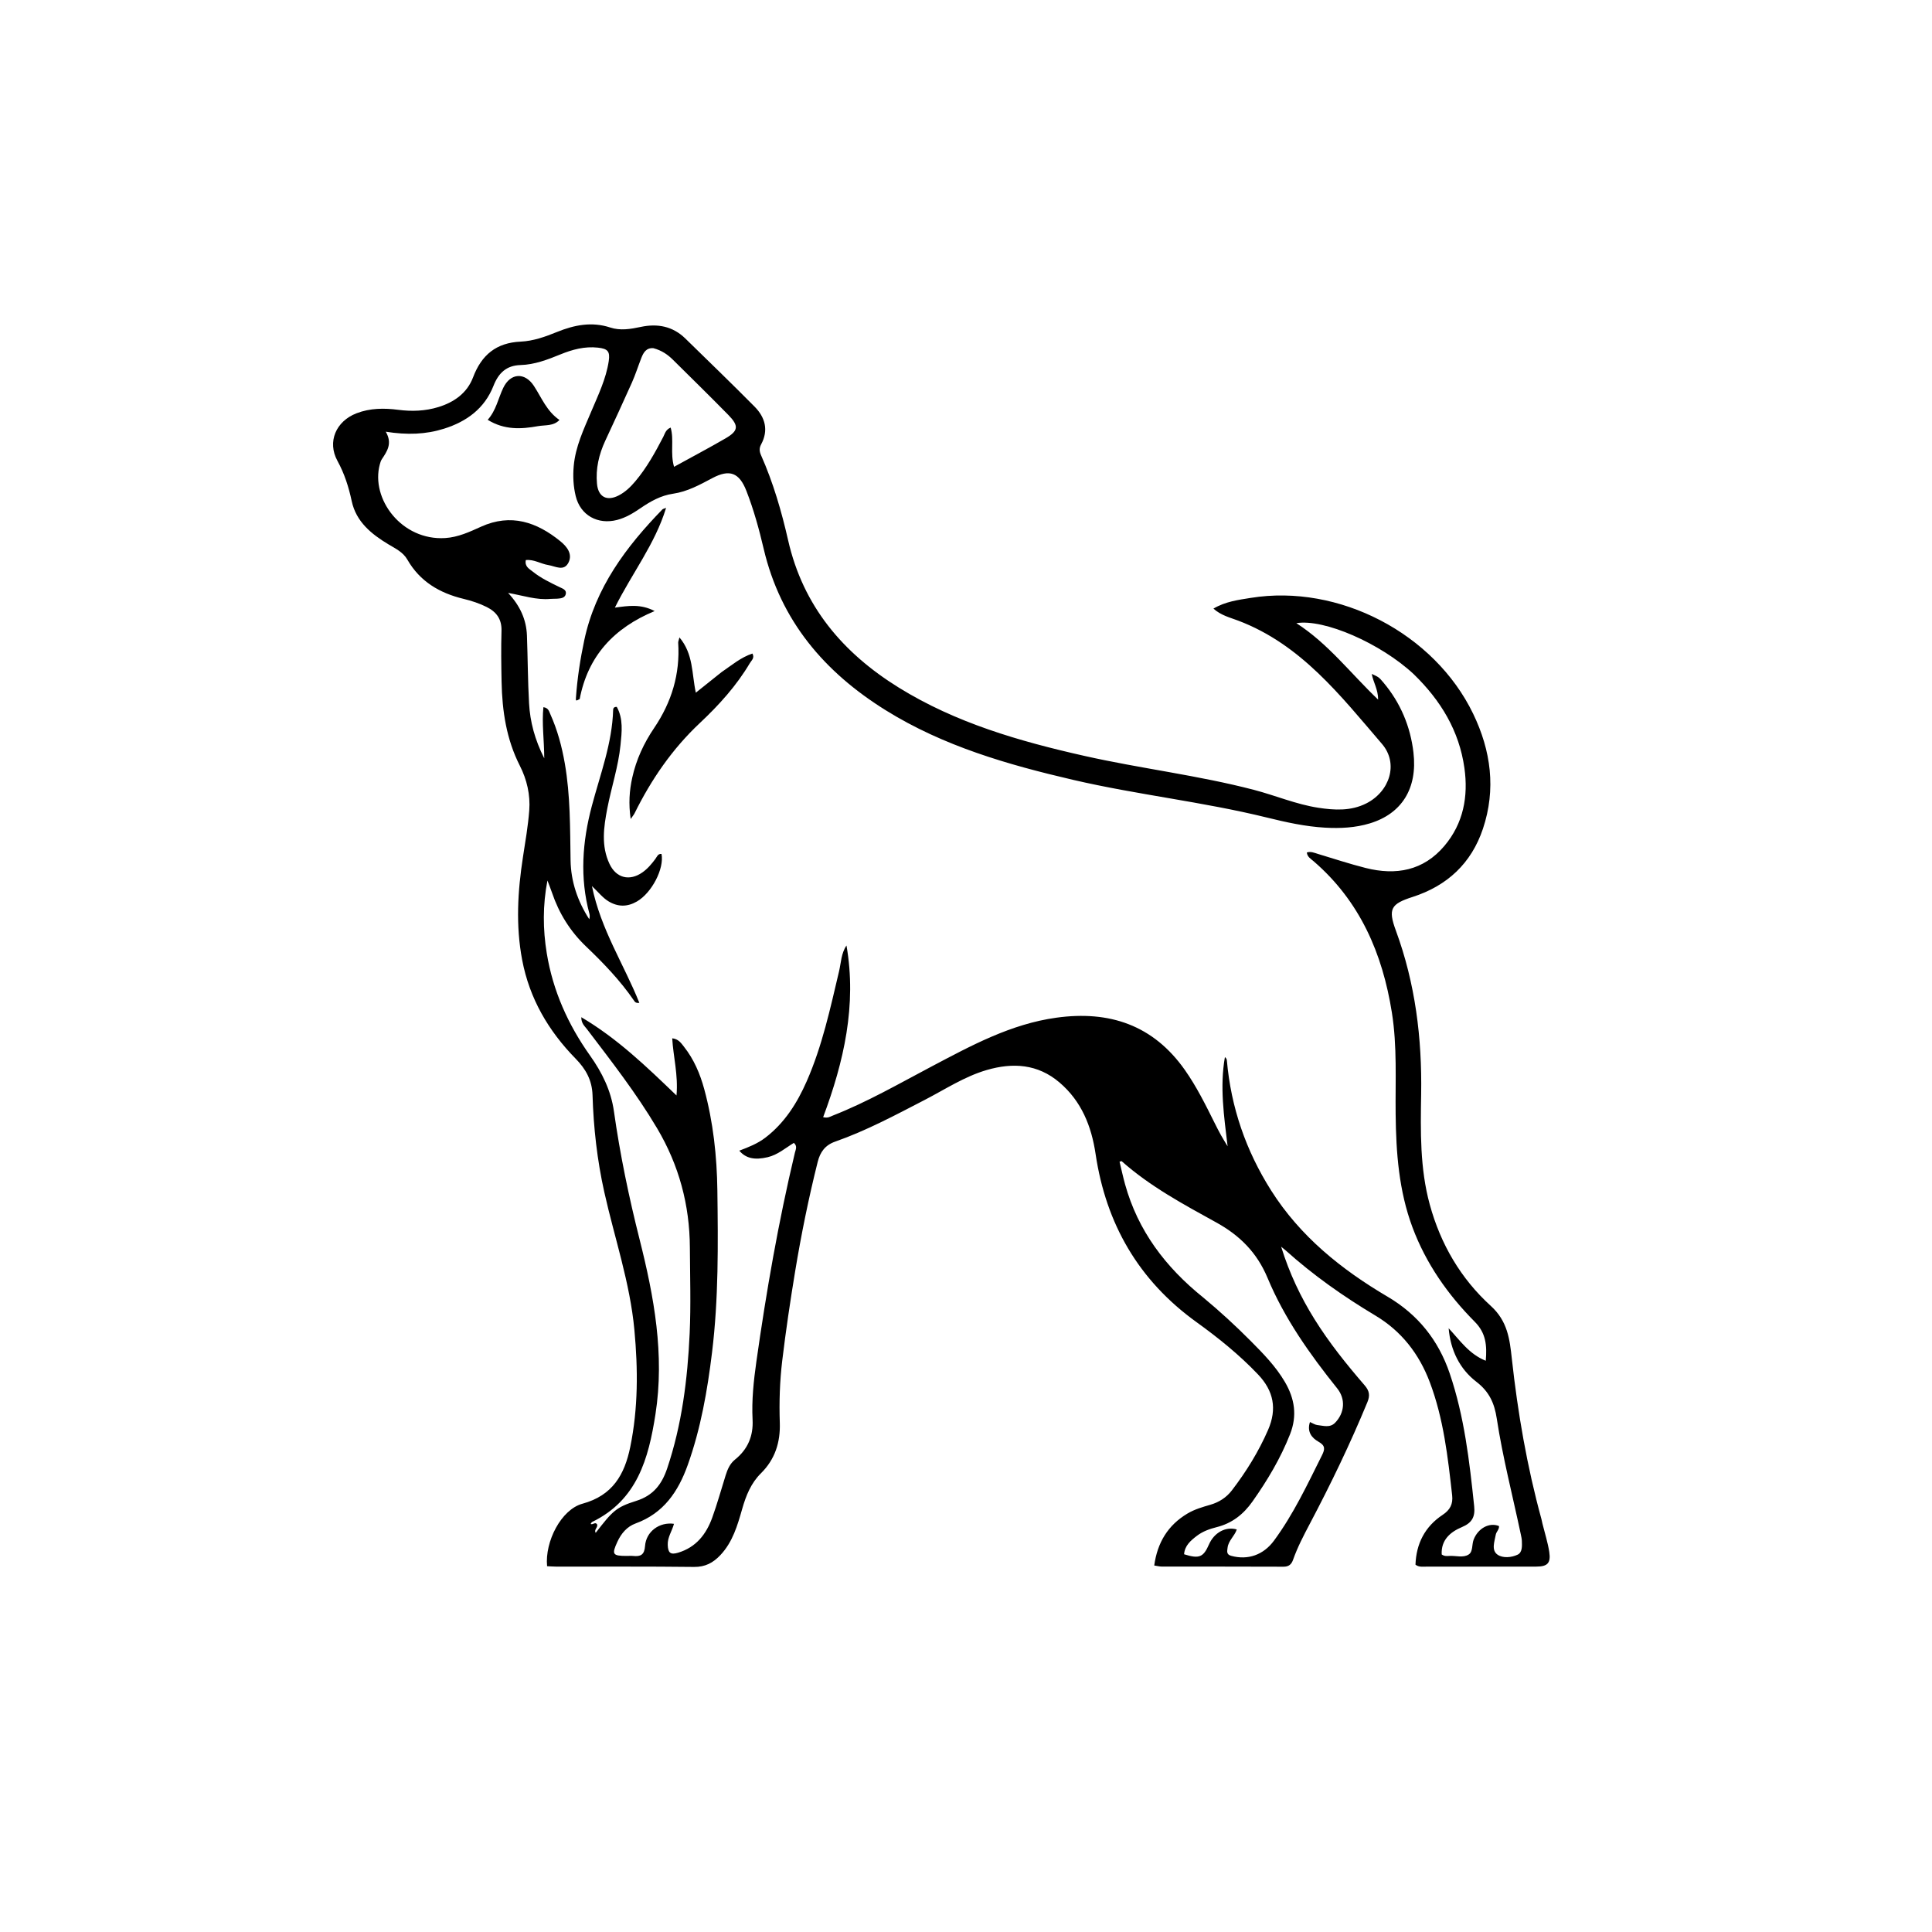
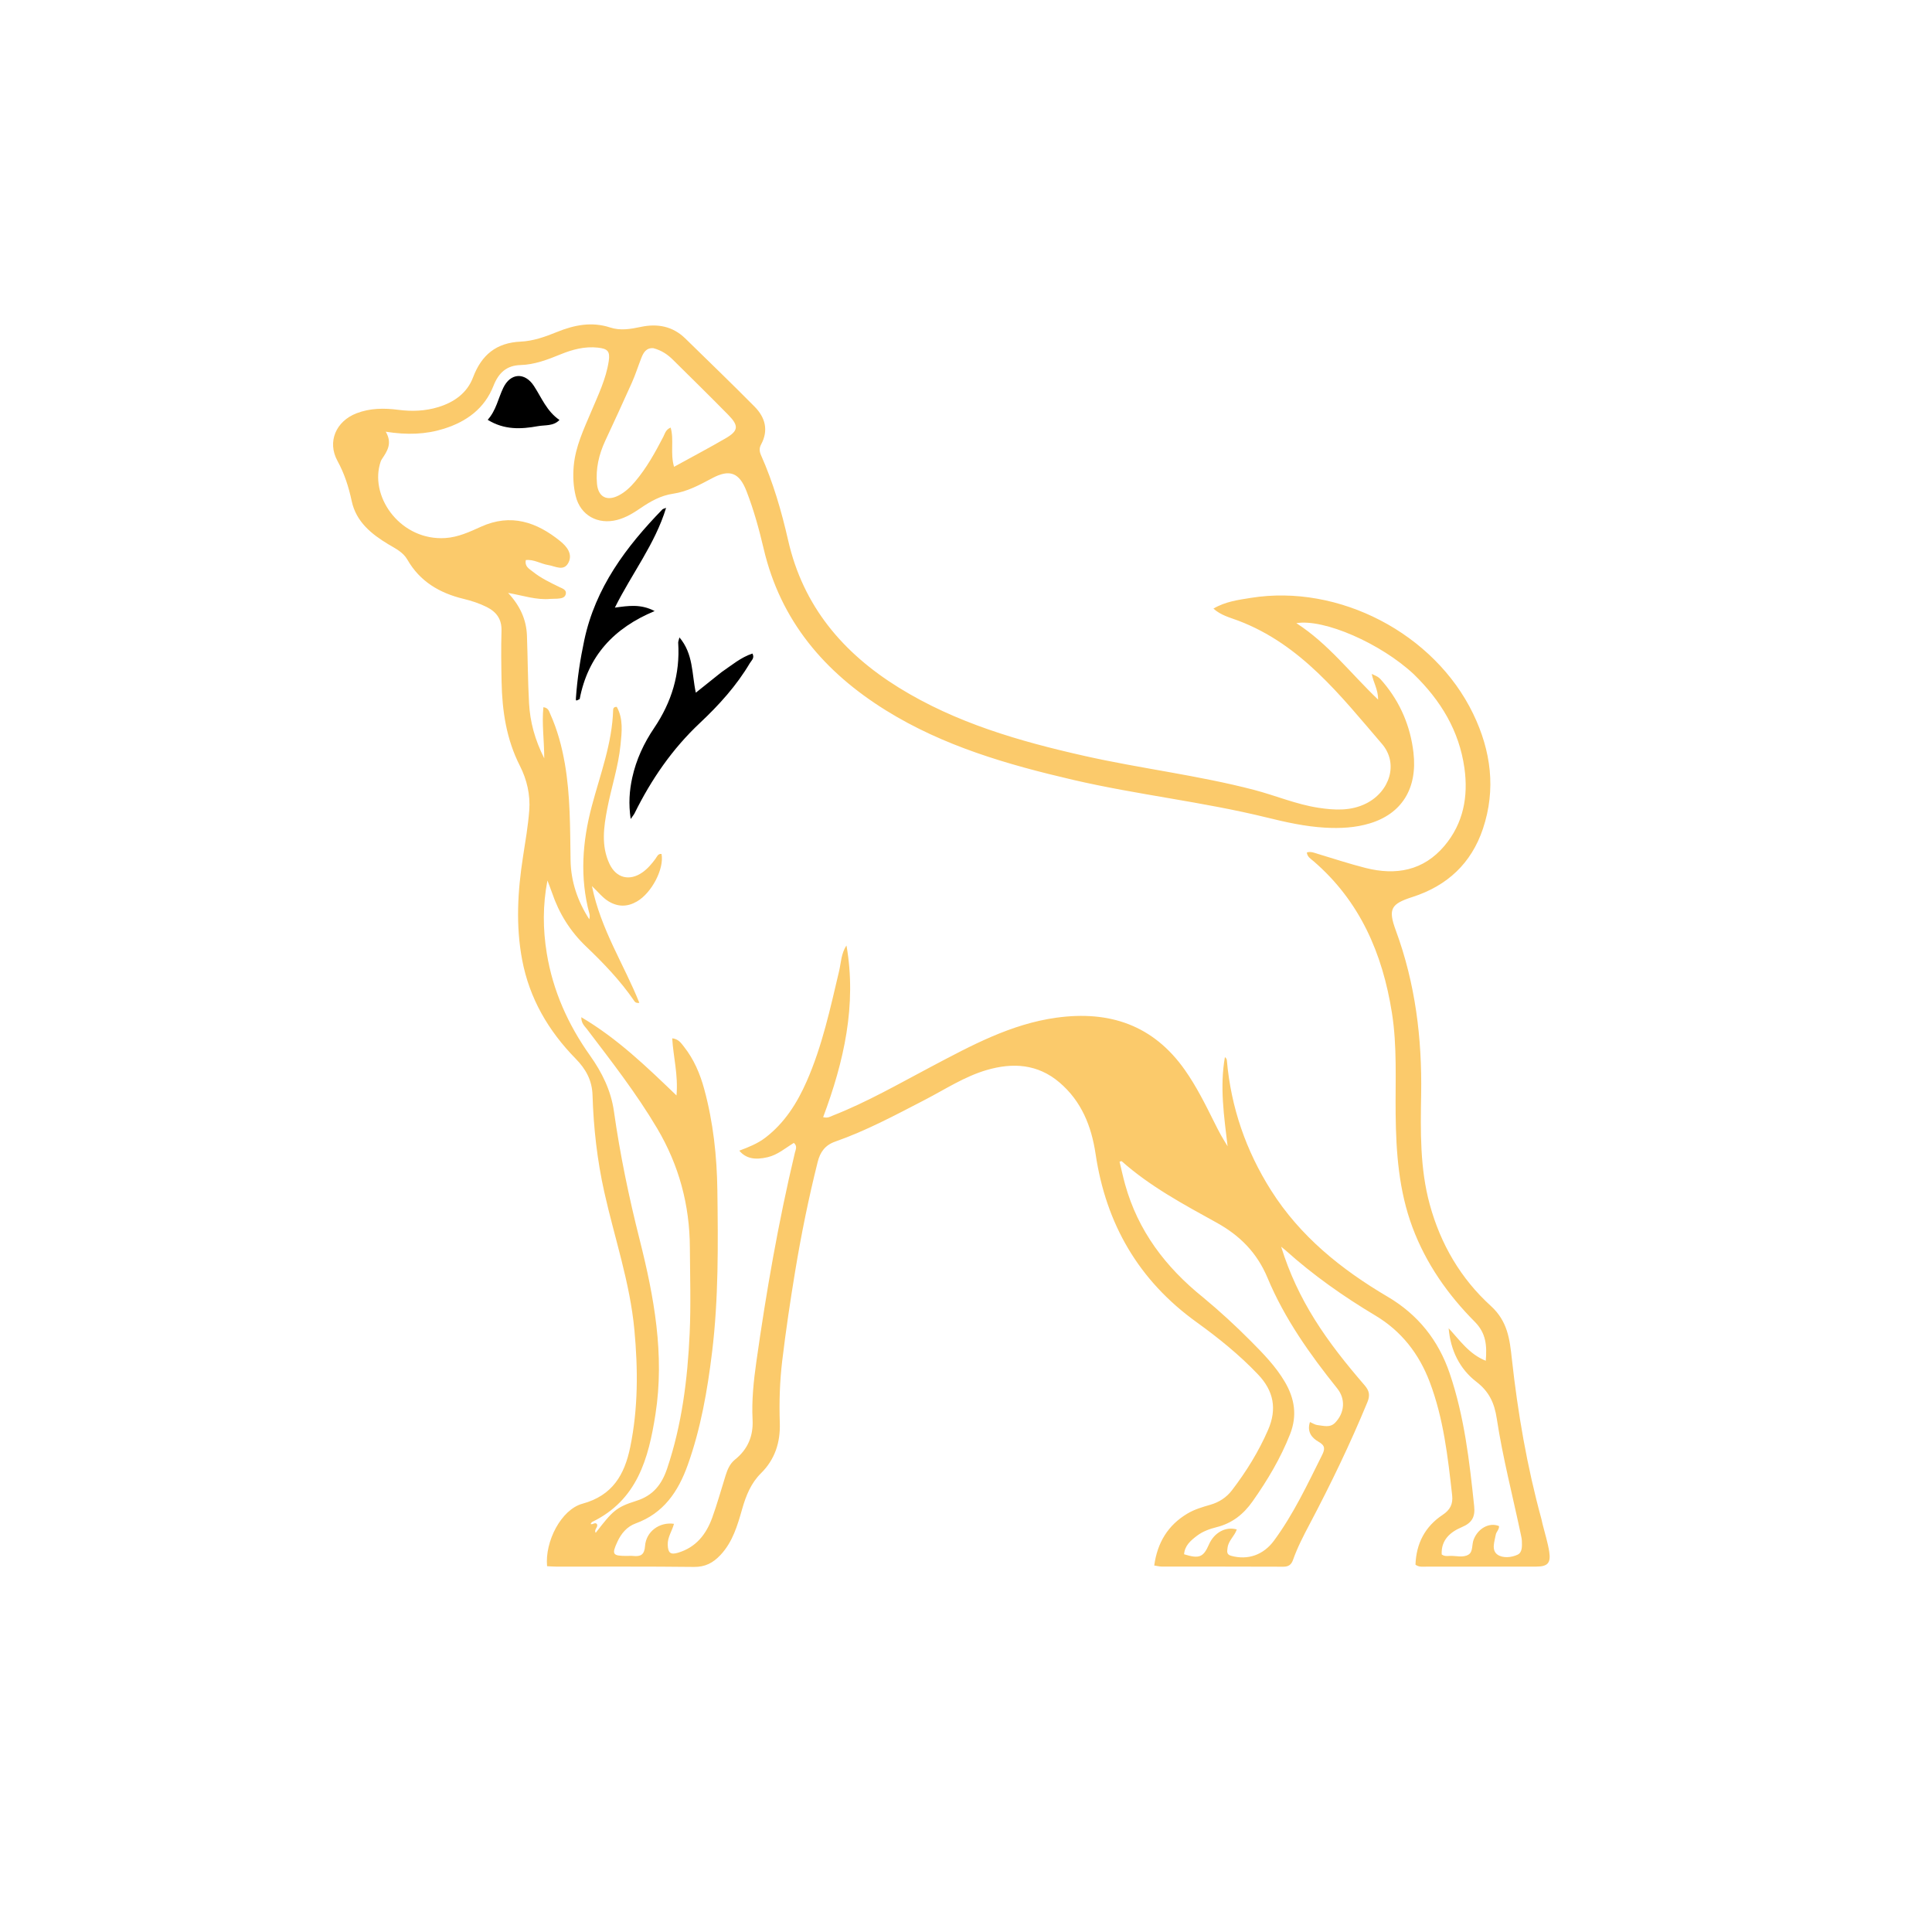
<svg xmlns="http://www.w3.org/2000/svg" version="1.1" id="Layer_1" x="0px" y="0px" width="100%" viewBox="0 0 1024 1024" enable-background="new 0 0 1024 1024" xml:space="preserve">
-   <path fill="#000000" opacity="1" stroke="none" d=" M817.536,807.581   C818.835,812.816 820.375,817.603 821.133,822.51   C822.057,828.493 820.212,830.322 814.268,830.329   C794.769,830.353 775.27,830.364 755.772,830.353   C753.981,830.352 752.095,830.692 750.233,829.314   C750.626,818.15 755.243,809.129 764.603,802.926   C768.607,800.272 770.186,797.181 769.669,792.551   C767.399,772.222 765.127,751.921 757.816,732.57   C752.132,717.527 742.759,705.5 728.976,697.266   C712.044,687.151 696.018,675.861 681.345,662.671   C680.891,662.263 680.401,661.894 679.032,660.775   C683.487,675.104 689.416,687.472 696.726,699.212   C704.5,711.699 713.69,723.133 723.274,734.233   C725.844,737.21 726.204,739.636 724.753,743.158   C715.669,765.207 705.317,786.646 694.187,807.72   C690.918,813.909 687.685,820.116 685.348,826.731   C684.463,829.238 683.037,830.402 680.213,830.389   C658.715,830.296 637.216,830.343 615.717,830.312   C614.589,830.31 613.462,830.001 611.768,829.752   C613.438,817.617 618.997,808.389 629.39,802.205   C633.14,799.973 637.32,798.766 641.483,797.562   C646.111,796.224 650.01,793.728 652.929,789.916   C660.552,779.962 667.117,769.376 672.125,757.835   C676.911,746.807 675.117,737.253 666.805,728.506   C656.877,718.057 645.722,709.08 634.104,700.704   C603.483,678.628 586.192,648.69 580.684,611.625   C578.491,596.867 573.2,583.655 561.539,573.72   C550.02,563.905 536.814,563.091 522.958,567.143   C511.181,570.587 500.942,577.375 490.162,582.953   C474.626,590.992 459.206,599.275 442.652,605.083   C437.305,606.958 434.698,610.637 433.393,615.84   C428.582,635.024 424.653,654.394 421.433,673.895   C418.838,689.615 416.496,705.39 414.597,721.208   C413.289,732.107 412.941,743.122 413.311,754.125   C413.658,764.424 410.794,773.486 403.311,780.88   C398.05,786.08 395.398,792.685 393.403,799.66   C390.883,808.471 388.375,817.283 381.81,824.245   C377.959,828.331 373.766,830.575 367.822,830.504   C343.494,830.214 319.16,830.365 294.829,830.337   C293.189,830.335 291.55,830.192 289.964,830.117   C288.73,817.066 297.404,800.076 308.737,796.99   C324.706,792.64 331.036,781.602 334.044,766.94   C338.266,746.358 338.173,725.716 336.24,704.881   C333.919,679.854 325.727,656.195 320.302,631.896   C316.521,614.961 314.58,597.784 314.058,580.497   C313.815,572.471 310.415,566.54 305.136,561.154   C290.684,546.408 280.645,529.261 276.762,508.795   C273.304,490.574 274.369,472.387 277.185,454.202   C278.455,446.001 279.88,437.794 280.514,429.534   C281.148,421.282 279.263,413.19 275.529,405.852   C268.387,391.818 266.161,376.825 265.85,361.386   C265.668,352.39 265.539,343.382 265.807,334.392   C265.992,328.198 263.177,324.334 257.938,321.717   C254.039,319.77 249.912,318.426 245.714,317.415   C233.026,314.36 222.564,308.234 215.899,296.593   C213.625,292.621 209.609,290.755 205.909,288.532   C196.831,283.076 188.765,276.533 186.421,265.621   C184.806,258.103 182.61,251.128 178.856,244.27   C173.292,234.106 178.132,223.236 188.95,219.056   C196.137,216.279 203.597,216.241 211.115,217.215   C218.298,218.146 225.396,217.888 232.363,215.749   C240.763,213.17 247.603,208.27 250.716,200.03   C255.232,188.076 263.052,181.652 275.984,181.065   C282.642,180.762 288.994,178.48 295.2,175.961   C304.331,172.254 313.64,170.368 323.409,173.58   C328.822,175.36 334.23,174.409 339.657,173.263   C348.494,171.396 356.573,172.898 363.244,179.418   C375.515,191.411 387.867,203.324 399.936,215.518   C405.561,221.202 407.469,228.031 403.393,235.575   C402.317,237.565 402.497,239.314 403.362,241.26   C409.808,255.768 414.23,270.986 417.728,286.377   C425.662,321.278 446.75,346.097 476.37,364.441   C506.651,383.194 540.361,392.898 574.747,400.639   C604.56,407.351 635.003,410.919 664.615,418.644   C676.037,421.624 687.008,426.328 698.716,428.124   C707.288,429.44 715.992,429.945 724.158,425.82   C736.564,419.553 741.43,404.713 732.471,394.284   C710.505,368.714 689.575,341.587 656.339,328.972   C651.942,327.302 647.164,326.195 643.142,322.571   C649.515,318.812 656.322,317.958 662.922,316.895   C709.62,309.371 760.209,335.705 780.788,378.274   C790.264,397.876 793.001,418.327 785.976,439.288   C779.842,457.591 767.062,469.491 748.701,475.401   C737.186,479.108 735.598,481.705 739.837,493.22   C750.161,521.268 753.735,550.264 753.238,579.97   C752.909,599.594 752.553,619.225 757.816,638.468   C763.554,659.45 774.257,677.707 790.134,692.136   C799.06,700.248 800.161,709.711 801.297,720.09   C804.446,748.852 809.356,777.299 817.015,805.234   C817.191,805.875 817.294,806.535 817.536,807.581  M749.239,357.264   C731.769,341.007 701.779,327.856 687.089,330.295   C703.886,341.059 715.721,356.763 730.439,370.815   C730.429,365.285 727.825,361.59 727.062,357.187   C730.745,358.896 730.796,358.852 733.223,361.735   C742.279,372.494 747.556,385.04 749.162,398.855   C751.387,417.983 742.893,431.299 726.045,436.403   C718.313,438.746 710.4,439.131 702.346,438.678   C691.82,438.085 681.633,435.811 671.462,433.308   C637.558,424.963 602.753,421.246 568.763,413.341   C534.122,405.285 500.122,395.501 469.547,376.506   C436.97,356.268 413.703,329.022 404.761,290.849   C402.333,280.487 399.495,270.202 395.635,260.254   C391.831,250.449 386.697,248.541 377.484,253.443   C370.86,256.969 364.279,260.588 356.711,261.688   C350.254,262.625 344.791,265.717 339.524,269.316   C335.668,271.95 331.721,274.37 327.102,275.572   C316.879,278.231 307.607,273.15 305.129,262.914   C303.883,257.765 303.604,252.438 304.081,247.041   C304.998,236.682 309.4,227.533 313.342,218.191   C317.027,209.458 321.217,200.869 322.647,191.384   C323.431,186.186 322.062,184.822 316.908,184.256   C309.9,183.485 303.394,185.241 296.987,187.86   C290.203,190.632 283.332,193.27 275.879,193.485   C268.369,193.701 264.216,197.734 261.556,204.498   C256.819,216.541 247.312,223.459 235.298,227.235   C225.655,230.265 215.764,230.604 204.459,228.812   C208.091,235.017 205.199,239.177 202.383,243.391   C201.845,244.195 201.561,245.203 201.304,246.155   C196.379,264.399 212.882,286.661 236.025,285.174   C242.822,284.737 248.885,281.913 254.953,279.165   C270.79,271.991 284.514,276.693 297.053,286.915   C300.4,289.643 303.611,293.569 301.324,298.152   C298.884,303.042 294.345,300.09 290.616,299.495   C286.627,298.86 283.003,296.375 278.699,296.847   C277.985,300.314 280.577,301.527 282.398,302.989   C286.711,306.449 291.69,308.816 296.646,311.215   C298.187,311.961 300.5,312.663 299.841,315.017   C299.268,317.064 297.104,317.171 295.269,317.32   C294.108,317.414 292.931,317.316 291.772,317.425   C284.32,318.129 277.257,315.651 269.302,314.25   C275.65,321.083 278.979,328.391 279.293,336.878   C279.736,348.865 279.74,360.872 280.416,372.844   C280.965,382.56 283.414,391.894 288.464,401.946   C288.421,391.97 287.13,383.453 288.013,374.822   C290.688,375.189 291.013,377.042 291.649,378.452   C295.435,386.837 297.796,395.647 299.371,404.697   C302.324,421.673 302.141,438.811 302.411,455.951   C302.589,467.236 306.159,477.686 312.323,487.22   C312.598,486.197 312.65,485.219 312.407,484.32   C307.243,465.155 308.642,446.184 313.679,427.213   C318.146,410.388 324.484,393.959 324.977,376.243   C324.999,375.455 325.36,374.604 326.9,374.655   C330.434,381 329.569,388.002 328.884,394.861   C327.74,406.308 324.043,417.257 321.879,428.507   C319.985,438.351 318.529,448.299 323.055,457.891   C326.603,465.412 333.652,467.163 340.481,462.394   C343.252,460.459 345.382,457.911 347.382,455.224   C348.218,454.101 348.673,452.401 350.617,452.602   C352.138,460.391 345.448,473.26 337.573,477.809   C332.508,480.735 327.51,480.758 322.48,477.694   C319.467,475.86 317.301,473.038 313.741,469.632   C318.433,492.728 330.758,511.197 338.861,531.526   C336.993,531.783 336.503,531.017 336.054,530.362   C328.756,519.713 319.874,510.478 310.575,501.599   C302.224,493.626 296.292,484.097 292.584,473.166   C291.844,470.984 290.965,468.849 290.15,466.693   C287.626,479.764 287.714,492.524 289.795,505.248   C293.052,525.172 301.104,543.098 312.741,559.482   C319.094,568.427 323.843,578.023 325.397,589.023   C328.631,611.899 333.327,634.461 338.987,656.876   C346.664,687.279 352.328,717.946 347.406,749.586   C343.742,773.136 337.717,795.116 313.812,806.683   C313.481,806.844 313.32,807.356 313.052,807.742   C314.287,808.298 315.35,806.552 316.39,807.818   C317.233,809.479 314.593,810.663 315.744,812.417   C324.705,800.871 326.421,798.892 337.22,795.496   C346.194,792.673 350.763,786.775 353.609,778.319   C361.43,755.08 364.421,731.034 365.535,706.751   C366.229,691.618 365.724,676.426 365.647,661.261   C365.534,638.641 359.899,617.629 348.29,598.036   C337.289,579.469 324.084,562.549 311.084,545.442   C309.875,543.851 308.081,542.441 308.1,539.138   C327.244,550.447 342.578,565.261 358.559,580.619   C359.526,569.68 356.851,560.163 356.288,550.324   C359.642,550.692 361.017,552.883 362.526,554.795   C367.778,561.446 371.039,569.103 373.241,577.188   C378.033,594.78 379.983,612.809 380.22,630.963   C380.595,659.591 380.883,688.228 377.403,716.753   C374.921,737.092 371.419,757.174 364.494,776.534   C359.474,790.565 351.709,802.081 336.882,807.463   C332.336,809.113 329.267,812.75 327.237,817.153   C324.139,823.873 324.662,824.667 332.114,824.675   C333.28,824.676 334.458,824.57 335.612,824.689   C339.558,825.097 341.548,824.094 341.887,819.42   C342.442,811.755 349.498,806.561 357.216,807.655   C356.246,811.453 353.738,814.734 353.915,818.89   C354.09,823.009 355.326,824.198 359.415,822.965   C368.956,820.088 374.31,813.187 377.503,804.38   C380.165,797.035 382.243,789.479 384.586,782.018   C385.594,778.81 386.849,775.79 389.607,773.574   C396.327,768.176 399.324,761.113 398.883,752.51   C398.353,742.16 399.452,731.861 400.894,721.675   C406.156,684.498 412.594,647.524 421.306,610.975   C421.693,609.352 422.784,607.51 420.758,605.753   C416.251,608.493 412.216,612.075 406.896,613.336   C400.097,614.948 395.314,614.035 391.838,609.877   C396.75,608.027 401.522,606.151 405.656,602.987   C415.9,595.146 422.506,584.632 427.585,573.076   C435.799,554.39 440.054,534.517 444.723,514.769   C445.804,510.196 445.809,505.304 448.655,501.138   C454.158,532.686 447.298,562.684 436.287,592.119   C438.823,592.776 440.095,591.791 441.446,591.261   C459.644,584.115 476.536,574.349 493.771,565.256   C514.832,554.145 535.793,542.727 559.921,539.393   C587.987,535.516 611.23,543.267 628.018,567.125   C634.188,575.894 638.907,585.439 643.667,594.98   C644.783,597.216 645.911,599.449 647.123,601.633   C648.238,603.643 649.475,605.586 650.658,607.558   C648.76,591.616 646.439,576.051 649.227,560.292   C649.978,560.869 650.216,561.481 650.271,562.109   C652.457,586.943 660.352,609.829 673.664,630.88   C689.119,655.322 710.927,672.823 735.465,687.282   C751.533,696.75 762.377,710.304 768.365,727.908   C776.136,750.753 778.849,774.504 781.34,798.32   C781.923,803.89 780.265,807.12 774.832,809.4   C768.736,811.958 763.732,816.187 764.131,823.89   C765.516,824.897 766.892,824.756 768.19,824.675   C771.651,824.457 775.532,825.829 778.462,823.894   C780.763,822.375 780.049,818.695 781.042,816.083   C783.344,810.031 789.375,806.746 794.501,808.84   C794.7,810.656 793.064,811.831 792.787,813.403   C792.139,817.072 790.295,821.667 793.785,824.045   C796.547,825.927 801.115,825.568 804.388,823.999   C806.902,822.793 806.718,819.445 806.621,816.757   C806.58,815.607 806.315,814.457 806.076,813.324   C801.759,792.841 796.474,772.549 793.313,751.844   C792.081,743.778 789.374,737.646 782.508,732.374   C773.631,725.557 768.79,715.616 767.814,704.001   C773.731,710.337 778.647,717.725 787.488,721.227   C788.159,713.168 787.65,706.598 781.673,700.583   C767.351,686.166 755.791,669.697 748.622,650.461   C741.419,631.131 739.946,610.947 739.719,590.567   C739.519,572.608 740.574,554.624 737.733,536.732   C732.747,505.338 720.814,477.648 696.204,456.442   C694.768,455.204 692.864,454.172 692.656,451.823   C694.782,451.15 696.609,452.018 698.497,452.584   C706.942,455.116 715.324,457.902 723.865,460.055   C739.923,464.104 754.464,461.489 765.588,448.31   C775.667,436.369 778.295,422.087 776.161,407.005   C773.396,387.456 763.778,371.369 749.239,357.264  M637.76,687.721   C646.485,694.961 654.833,702.63 662.817,710.663   C669.5,717.386 676.163,724.172 681.027,732.47   C686.21,741.314 687.629,750.325 683.767,760.141   C678.726,772.954 671.759,784.612 663.855,795.811   C659.051,802.617 653.032,807.376 644.833,809.425   C641.142,810.347 637.464,811.662 634.37,814.024   C631.088,816.53 627.934,819.208 627.589,823.788   C635.588,826.31 637.808,825.4 640.784,818.578   C643.515,812.318 649.644,808.931 655.518,810.648   C654.378,814.121 651.096,816.518 650.642,820.291   C650.418,822.151 649.916,823.9 652.534,824.615   C661.451,827.052 669.677,824.124 675.247,816.564   C685.59,802.526 692.933,786.822 700.675,771.324   C702.261,768.15 702.535,766.229 698.901,764.185   C695.246,762.129 692.619,758.861 694.302,753.708   C695.798,754.344 696.972,755.178 698.219,755.308   C701.428,755.641 704.881,756.926 707.653,754.065   C712.723,748.832 713.255,741.504 708.777,735.917   C694.243,717.784 680.803,698.848 671.841,677.35   C666.238,663.909 657.123,654.821 644.737,647.978   C627.253,638.32 609.598,628.859 594.513,615.463   C594.39,615.354 593.971,615.58 593.385,615.725   C594.357,619.73 595.217,623.769 596.322,627.741   C603.142,652.253 617.617,671.523 637.76,687.721  M346.312,184.54   C342.544,184.262 341.049,186.83 339.912,189.743   C338.219,194.083 336.811,198.545 334.92,202.794   C330.32,213.134 325.537,223.393 320.778,233.661   C317.425,240.897 315.672,248.442 316.418,256.428   C317.073,263.451 321.693,265.843 327.991,262.561   C331.449,260.758 334.188,258.11 336.681,255.159   C342.745,247.981 347.249,239.827 351.551,231.54   C352.429,229.847 352.794,227.737 355.457,226.618   C357.364,233.214 355.124,240.137 357.265,247.419   C366.848,242.146 375.791,237.422 384.532,232.351   C391.388,228.373 391.71,225.715 386.062,219.959   C376.381,210.096 366.513,200.417 356.686,190.698   C353.936,187.979 350.825,185.766 346.312,184.54  z" />
-   <path fill="#000000" opacity="1" stroke="none" d=" M382.361,356.299   C387.833,352.57 392.649,348.418 398.809,346.394   C400.078,348.761 398.301,350.021 397.444,351.471   C390.338,363.475 381.046,373.716 370.961,383.188   C356.309,396.948 345.183,413.148 336.341,431.058   C335.994,431.761 335.458,432.371 334.275,434.094   C333.093,425.961 333.588,419.072 335.102,412.181   C337.202,402.619 341.26,393.897 346.705,385.852   C355.97,372.162 360.532,357.224 359.455,340.649   C359.417,340.066 359.724,339.461 360.122,337.841   C367.556,346.657 366.605,356.983 368.797,367.134   C373.393,363.464 377.737,359.995 382.361,356.299  z" />
-   <path fill="#000000" opacity="1" stroke="none" d=" M307.242,370.527   C305.18,371.592 305.139,371.589 305.263,369.811   C305.98,359.53 307.537,349.383 309.683,339.295   C315.605,311.452 331.821,289.819 351.096,269.991   C351.403,269.676 351.972,269.616 353.037,269.191   C347.175,288.407 334.946,303.866 325.899,322.049   C333.15,321.074 339.552,320.015 346.969,323.87   C325.339,332.866 311.615,347.685 307.242,370.527  z" />
-   <path fill="#000000" opacity="1" stroke="none" d=" M296.526,222.594   C293.328,225.953 288.955,225.175 285.062,225.882   C276.172,227.495 267.266,227.946 258.492,222.51   C262.97,217.5 264.048,211.155 266.751,205.546   C270.578,197.606 278.161,197.187 282.976,204.537   C287.048,210.753 289.766,217.976 296.526,222.594  z" />
+   <path fill="#FBCA6B" opacity="1" stroke="none" d=" M817.536,807.581  C818.835,812.816 820.375,817.603 821.133,822.51  C822.057,828.493 820.212,830.322 814.268,830.329  C794.769,830.353 775.27,830.364 755.772,830.353  C753.981,830.352 752.095,830.692 750.233,829.314  C750.626,818.15 755.243,809.129 764.603,802.926  C768.607,800.272 770.186,797.181 769.669,792.551  C767.399,772.222 765.127,751.921 757.816,732.57  C752.132,717.527 742.759,705.5 728.976,697.266  C712.044,687.151 696.018,675.861 681.345,662.671  C680.891,662.263 680.401,661.894 679.032,660.775  C683.487,675.104 689.416,687.472 696.726,699.212  C704.5,711.699 713.69,723.133 723.274,734.233  C725.844,737.21 726.204,739.636 724.753,743.158  C715.669,765.207 705.317,786.646 694.187,807.72  C690.918,813.909 687.685,820.116 685.348,826.731  C684.463,829.238 683.037,830.402 680.213,830.389  C658.715,830.296 637.216,830.343 615.717,830.312  C614.589,830.31 613.462,830.001 611.768,829.752  C613.438,817.617 618.997,808.389 629.39,802.205  C633.14,799.973 637.32,798.766 641.483,797.562  C646.111,796.224 650.01,793.728 652.929,789.916  C660.552,779.962 667.117,769.376 672.125,757.835  C676.911,746.807 675.117,737.253 666.805,728.506  C656.877,718.057 645.722,709.08 634.104,700.704  C603.483,678.628 586.192,648.69 580.684,611.625  C578.491,596.867 573.2,583.655 561.539,573.72  C550.02,563.905 536.814,563.091 522.958,567.143  C511.181,570.587 500.942,577.375 490.162,582.953  C474.626,590.992 459.206,599.275 442.652,605.083  C437.305,606.958 434.698,610.637 433.393,615.84  C428.582,635.024 424.653,654.394 421.433,673.895  C418.838,689.615 416.496,705.39 414.597,721.208  C413.289,732.107 412.941,743.122 413.311,754.125  C413.658,764.424 410.794,773.486 403.311,780.88  C398.05,786.08 395.398,792.685 393.403,799.66  C390.883,808.471 388.375,817.283 381.81,824.245  C377.959,828.331 373.766,830.575 367.822,830.504  C343.494,830.214 319.16,830.365 294.829,830.337  C293.189,830.335 291.55,830.192 289.964,830.117  C288.73,817.066 297.404,800.076 308.737,796.99  C324.706,792.64 331.036,781.602 334.044,766.94  C338.266,746.358 338.173,725.716 336.24,704.881  C333.919,679.854 325.727,656.195 320.302,631.896  C316.521,614.961 314.58,597.784 314.058,580.497  C313.815,572.471 310.415,566.54 305.136,561.154  C290.684,546.408 280.645,529.261 276.762,508.795  C273.304,490.574 274.369,472.387 277.185,454.202  C278.455,446.001 279.88,437.794 280.514,429.534  C281.148,421.282 279.263,413.19 275.529,405.852  C268.387,391.818 266.161,376.825 265.85,361.386  C265.668,352.39 265.539,343.382 265.807,334.392  C265.992,328.198 263.177,324.334 257.938,321.717  C254.039,319.77 249.912,318.426 245.714,317.415  C233.026,314.36 222.564,308.234 215.899,296.593  C213.625,292.621 209.609,290.755 205.909,288.532  C196.831,283.076 188.765,276.533 186.421,265.621  C184.806,258.103 182.61,251.128 178.856,244.27  C173.292,234.106 178.132,223.236 188.95,219.056  C196.137,216.279 203.597,216.241 211.115,217.215  C218.298,218.146 225.396,217.888 232.363,215.749  C240.763,213.17 247.603,208.27 250.716,200.03  C255.232,188.076 263.052,181.652 275.984,181.065  C282.642,180.762 288.994,178.48 295.2,175.961  C304.331,172.254 313.64,170.368 323.409,173.58  C328.822,175.36 334.23,174.409 339.657,173.263  C348.494,171.396 356.573,172.898 363.244,179.418  C375.515,191.411 387.867,203.324 399.936,215.518  C405.561,221.202 407.469,228.031 403.393,235.575  C402.317,237.565 402.497,239.314 403.362,241.26  C409.808,255.768 414.23,270.986 417.728,286.377  C425.662,321.278 446.75,346.097 476.37,364.441  C506.651,383.194 540.361,392.898 574.747,400.639  C604.56,407.351 635.003,410.919 664.615,418.644  C676.037,421.624 687.008,426.328 698.716,428.124  C707.288,429.44 715.992,429.945 724.158,425.82  C736.564,419.553 741.43,404.713 732.471,394.284  C710.505,368.714 689.575,341.587 656.339,328.972  C651.942,327.302 647.164,326.195 643.142,322.571  C649.515,318.812 656.322,317.958 662.922,316.895  C709.62,309.371 760.209,335.705 780.788,378.274  C790.264,397.876 793.001,418.327 785.976,439.288  C779.842,457.591 767.062,469.491 748.701,475.401  C737.186,479.108 735.598,481.705 739.837,493.22  C750.161,521.268 753.735,550.264 753.238,579.97  C752.909,599.594 752.553,619.225 757.816,638.468  C763.554,659.45 774.257,677.707 790.134,692.136  C799.06,700.248 800.161,709.711 801.297,720.09  C804.446,748.852 809.356,777.299 817.015,805.234  C817.191,805.875 817.294,806.535 817.536,807.581 M749.239,357.264  C731.769,341.007 701.779,327.856 687.089,330.295  C703.886,341.059 715.721,356.763 730.439,370.815  C730.429,365.285 727.825,361.59 727.062,357.187  C730.745,358.896 730.796,358.852 733.223,361.735  C742.279,372.494 747.556,385.04 749.162,398.855  C751.387,417.983 742.893,431.299 726.045,436.403  C718.313,438.746 710.4,439.131 702.346,438.678  C691.82,438.085 681.633,435.811 671.462,433.308  C637.558,424.963 602.753,421.246 568.763,413.341  C534.122,405.285 500.122,395.501 469.547,376.506  C436.97,356.268 413.703,329.022 404.761,290.849  C402.333,280.487 399.495,270.202 395.635,260.254  C391.831,250.449 386.697,248.541 377.484,253.443  C370.86,256.969 364.279,260.588 356.711,261.688  C350.254,262.625 344.791,265.717 339.524,269.316  C335.668,271.95 331.721,274.37 327.102,275.572  C316.879,278.231 307.607,273.15 305.129,262.914  C303.883,257.765 303.604,252.438 304.081,247.041  C304.998,236.682 309.4,227.533 313.342,218.191  C317.027,209.458 321.217,200.869 322.647,191.384  C323.431,186.186 322.062,184.822 316.908,184.256  C309.9,183.485 303.394,185.241 296.987,187.86  C290.203,190.632 283.332,193.27 275.879,193.485  C268.369,193.701 264.216,197.734 261.556,204.498  C256.819,216.541 247.312,223.459 235.298,227.235  C225.655,230.265 215.764,230.604 204.459,228.812  C208.091,235.017 205.199,239.177 202.383,243.391  C201.845,244.195 201.561,245.203 201.304,246.155  C196.379,264.399 212.882,286.661 236.025,285.174  C242.822,284.737 248.885,281.913 254.953,279.165  C270.79,271.991 284.514,276.693 297.053,286.915  C300.4,289.643 303.611,293.569 301.324,298.152  C298.884,303.042 294.345,300.09 290.616,299.495  C286.627,298.86 283.003,296.375 278.699,296.847  C277.985,300.314 280.577,301.527 282.398,302.989  C286.711,306.449 291.69,308.816 296.646,311.215  C298.187,311.961 300.5,312.663 299.841,315.017  C299.268,317.064 297.104,317.171 295.269,317.32  C294.108,317.414 292.931,317.316 291.772,317.425  C284.32,318.129 277.257,315.651 269.302,314.25  C275.65,321.083 278.979,328.391 279.293,336.878  C279.736,348.865 279.74,360.872 280.416,372.844  C280.965,382.56 283.414,391.894 288.464,401.946  C288.421,391.97 287.13,383.453 288.013,374.822  C290.688,375.189 291.013,377.042 291.649,378.452  C295.435,386.837 297.796,395.647 299.371,404.697  C302.324,421.673 302.141,438.811 302.411,455.951  C302.589,467.236 306.159,477.686 312.323,487.22  C312.598,486.197 312.65,485.219 312.407,484.32  C307.243,465.155 308.642,446.184 313.679,427.213  C318.146,410.388 324.484,393.959 324.977,376.243  C324.999,375.455 325.36,374.604 326.9,374.655  C330.434,381 329.569,388.002 328.884,394.861  C327.74,406.308 324.043,417.257 321.879,428.507  C319.985,438.351 318.529,448.299 323.055,457.891  C326.603,465.412 333.652,467.163 340.481,462.394  C343.252,460.459 345.382,457.911 347.382,455.224  C348.218,454.101 348.673,452.401 350.617,452.602  C352.138,460.391 345.448,473.26 337.573,477.809  C332.508,480.735 327.51,480.758 322.48,477.694  C319.467,475.86 317.301,473.038 313.741,469.632  C318.433,492.728 330.758,511.197 338.861,531.526  C336.993,531.783 336.503,531.017 336.054,530.362  C328.756,519.713 319.874,510.478 310.575,501.599  C302.224,493.626 296.292,484.097 292.584,473.166  C291.844,470.984 290.965,468.849 290.15,466.693  C287.626,479.764 287.714,492.524 289.795,505.248  C293.052,525.172 301.104,543.098 312.741,559.482  C319.094,568.427 323.843,578.023 325.397,589.023  C328.631,611.899 333.327,634.461 338.987,656.876  C346.664,687.279 352.328,717.946 347.406,749.586  C343.742,773.136 337.717,795.116 313.812,806.683  C313.481,806.844 313.32,807.356 313.052,807.742  C314.287,808.298 315.35,806.552 316.39,807.818  C317.233,809.479 314.593,810.663 315.744,812.417  C324.705,800.871 326.421,798.892 337.22,795.496  C346.194,792.673 350.763,786.775 353.609,778.319  C361.43,755.08 364.421,731.034 365.535,706.751  C366.229,691.618 365.724,676.426 365.647,661.261  C365.534,638.641 359.899,617.629 348.29,598.036  C337.289,579.469 324.084,562.549 311.084,545.442  C309.875,543.851 308.081,542.441 308.1,539.138  C327.244,550.447 342.578,565.261 358.559,580.619  C359.526,569.68 356.851,560.163 356.288,550.324  C359.642,550.692 361.017,552.883 362.526,554.795  C367.778,561.446 371.039,569.103 373.241,577.188  C378.033,594.78 379.983,612.809 380.22,630.963  C380.595,659.591 380.883,688.228 377.403,716.753  C374.921,737.092 371.419,757.174 364.494,776.534  C359.474,790.565 351.709,802.081 336.882,807.463  C332.336,809.113 329.267,812.75 327.237,817.153  C324.139,823.873 324.662,824.667 332.114,824.675  C333.28,824.676 334.458,824.57 335.612,824.689  C339.558,825.097 341.548,824.094 341.887,819.42  C342.442,811.755 349.498,806.561 357.216,807.655  C356.246,811.453 353.738,814.734 353.915,818.89  C354.09,823.009 355.326,824.198 359.415,822.965  C368.956,820.088 374.31,813.187 377.503,804.38  C380.165,797.035 382.243,789.479 384.586,782.018  C385.594,778.81 386.849,775.79 389.607,773.574  C396.327,768.176 399.324,761.113 398.883,752.51  C398.353,742.16 399.452,731.861 400.894,721.675  C406.156,684.498 412.594,647.524 421.306,610.975  C421.693,609.352 422.784,607.51 420.758,605.753  C416.251,608.493 412.216,612.075 406.896,613.336  C400.097,614.948 395.314,614.035 391.838,609.877  C396.75,608.027 401.522,606.151 405.656,602.987  C415.9,595.146 422.506,584.632 427.585,573.076  C435.799,554.39 440.054,534.517 444.723,514.769  C445.804,510.196 445.809,505.304 448.655,501.138  C454.158,532.686 447.298,562.684 436.287,592.119  C438.823,592.776 440.095,591.791 441.446,591.261  C459.644,584.115 476.536,574.349 493.771,565.256  C514.832,554.145 535.793,542.727 559.921,539.393  C587.987,535.516 611.23,543.267 628.018,567.125  C634.188,575.894 638.907,585.439 643.667,594.98  C644.783,597.216 645.911,599.449 647.123,601.633  C648.238,603.643 649.475,605.586 650.658,607.558  C648.76,591.616 646.439,576.051 649.227,560.292  C649.978,560.869 650.216,561.481 650.271,562.109  C652.457,586.943 660.352,609.829 673.664,630.88  C689.119,655.322 710.927,672.823 735.465,687.282  C751.533,696.75 762.377,710.304 768.365,727.908  C776.136,750.753 778.849,774.504 781.34,798.32  C781.923,803.89 780.265,807.12 774.832,809.4  C768.736,811.958 763.732,816.187 764.131,823.89  C765.516,824.897 766.892,824.756 768.19,824.675  C771.651,824.457 775.532,825.829 778.462,823.894  C780.763,822.375 780.049,818.695 781.042,816.083  C783.344,810.031 789.375,806.746 794.501,808.84  C794.7,810.656 793.064,811.831 792.787,813.403  C792.139,817.072 790.295,821.667 793.785,824.045  C796.547,825.927 801.115,825.568 804.388,823.999  C806.902,822.793 806.718,819.445 806.621,816.757  C806.58,815.607 806.315,814.457 806.076,813.324  C801.759,792.841 796.474,772.549 793.313,751.844  C792.081,743.778 789.374,737.646 782.508,732.374  C773.631,725.557 768.79,715.616 767.814,704.001  C773.731,710.337 778.647,717.725 787.488,721.227  C788.159,713.168 787.65,706.598 781.673,700.583  C767.351,686.166 755.791,669.697 748.622,650.461  C741.419,631.131 739.946,610.947 739.719,590.567  C739.519,572.608 740.574,554.624 737.733,536.732  C732.747,505.338 720.814,477.648 696.204,456.442  C694.768,455.204 692.864,454.172 692.656,451.823  C694.782,451.15 696.609,452.018 698.497,452.584  C706.942,455.116 715.324,457.902 723.865,460.055  C739.923,464.104 754.464,461.489 765.588,448.31  C775.667,436.369 778.295,422.087 776.161,407.005  C773.396,387.456 763.778,371.369 749.239,357.264 M637.76,687.721  C646.485,694.961 654.833,702.63 662.817,710.663  C669.5,717.386 676.163,724.172 681.027,732.47  C686.21,741.314 687.629,750.325 683.767,760.141  C678.726,772.954 671.759,784.612 663.855,795.811  C659.051,802.617 653.032,807.376 644.833,809.425  C641.142,810.347 637.464,811.662 634.37,814.024  C631.088,816.53 627.934,819.208 627.589,823.788  C635.588,826.31 637.808,825.4 640.784,818.578  C643.515,812.318 649.644,808.931 655.518,810.648  C654.378,814.121 651.096,816.518 650.642,820.291  C650.418,822.151 649.916,823.9 652.534,824.615  C661.451,827.052 669.677,824.124 675.247,816.564  C685.59,802.526 692.933,786.822 700.675,771.324  C702.261,768.15 702.535,766.229 698.901,764.185  C695.246,762.129 692.619,758.861 694.302,753.708  C695.798,754.344 696.972,755.178 698.219,755.308  C701.428,755.641 704.881,756.926 707.653,754.065  C712.723,748.832 713.255,741.504 708.777,735.917  C694.243,717.784 680.803,698.848 671.841,677.35  C666.238,663.909 657.123,654.821 644.737,647.978  C627.253,638.32 609.598,628.859 594.513,615.463  C594.39,615.354 593.971,615.58 593.385,615.725  C594.357,619.73 595.217,623.769 596.322,627.741  C603.142,652.253 617.617,671.523 637.76,687.721 M346.312,184.54  C342.544,184.262 341.049,186.83 339.912,189.743  C338.219,194.083 336.811,198.545 334.92,202.794  C330.32,213.134 325.537,223.393 320.778,233.661  C317.425,240.897 315.672,248.442 316.418,256.428  C317.073,263.451 321.693,265.843 327.991,262.561  C331.449,260.758 334.188,258.11 336.681,255.159  C342.745,247.981 347.249,239.827 351.551,231.54  C352.429,229.847 352.794,227.737 355.457,226.618  C357.364,233.214 355.124,240.137 357.265,247.419  C366.848,242.146 375.791,237.422 384.532,232.351  C391.388,228.373 391.71,225.715 386.062,219.959  C376.381,210.096 366.513,200.417 356.686,190.698  C353.936,187.979 350.825,185.766 346.312,184.54 z" />
+   <path fill="#000000" opacity="1" stroke="none" d=" M382.361,356.299  C387.833,352.57 392.649,348.418 398.809,346.394  C400.078,348.761 398.301,350.021 397.444,351.471  C390.338,363.475 381.046,373.716 370.961,383.188  C356.309,396.948 345.183,413.148 336.341,431.058  C335.994,431.761 335.458,432.371 334.275,434.094  C333.093,425.961 333.588,419.072 335.102,412.181  C337.202,402.619 341.26,393.897 346.705,385.852  C355.97,372.162 360.532,357.224 359.455,340.649  C359.417,340.066 359.724,339.461 360.122,337.841  C367.556,346.657 366.605,356.983 368.797,367.134  C373.393,363.464 377.737,359.995 382.361,356.299 z" />
+   <path fill="#000000" opacity="1" stroke="none" d=" M307.242,370.527  C305.18,371.592 305.139,371.589 305.263,369.811  C305.98,359.53 307.537,349.383 309.683,339.295  C315.605,311.452 331.821,289.819 351.096,269.991  C351.403,269.676 351.972,269.616 353.037,269.191  C347.175,288.407 334.946,303.866 325.899,322.049  C333.15,321.074 339.552,320.015 346.969,323.87  C325.339,332.866 311.615,347.685 307.242,370.527 z" />
+   <path fill="#000000" opacity="1" stroke="none" d=" M296.526,222.594  C293.328,225.953 288.955,225.175 285.062,225.882  C276.172,227.495 267.266,227.946 258.492,222.51  C262.97,217.5 264.048,211.155 266.751,205.546  C270.578,197.606 278.161,197.187 282.976,204.537  C287.048,210.753 289.766,217.976 296.526,222.594 z" />
</svg>
